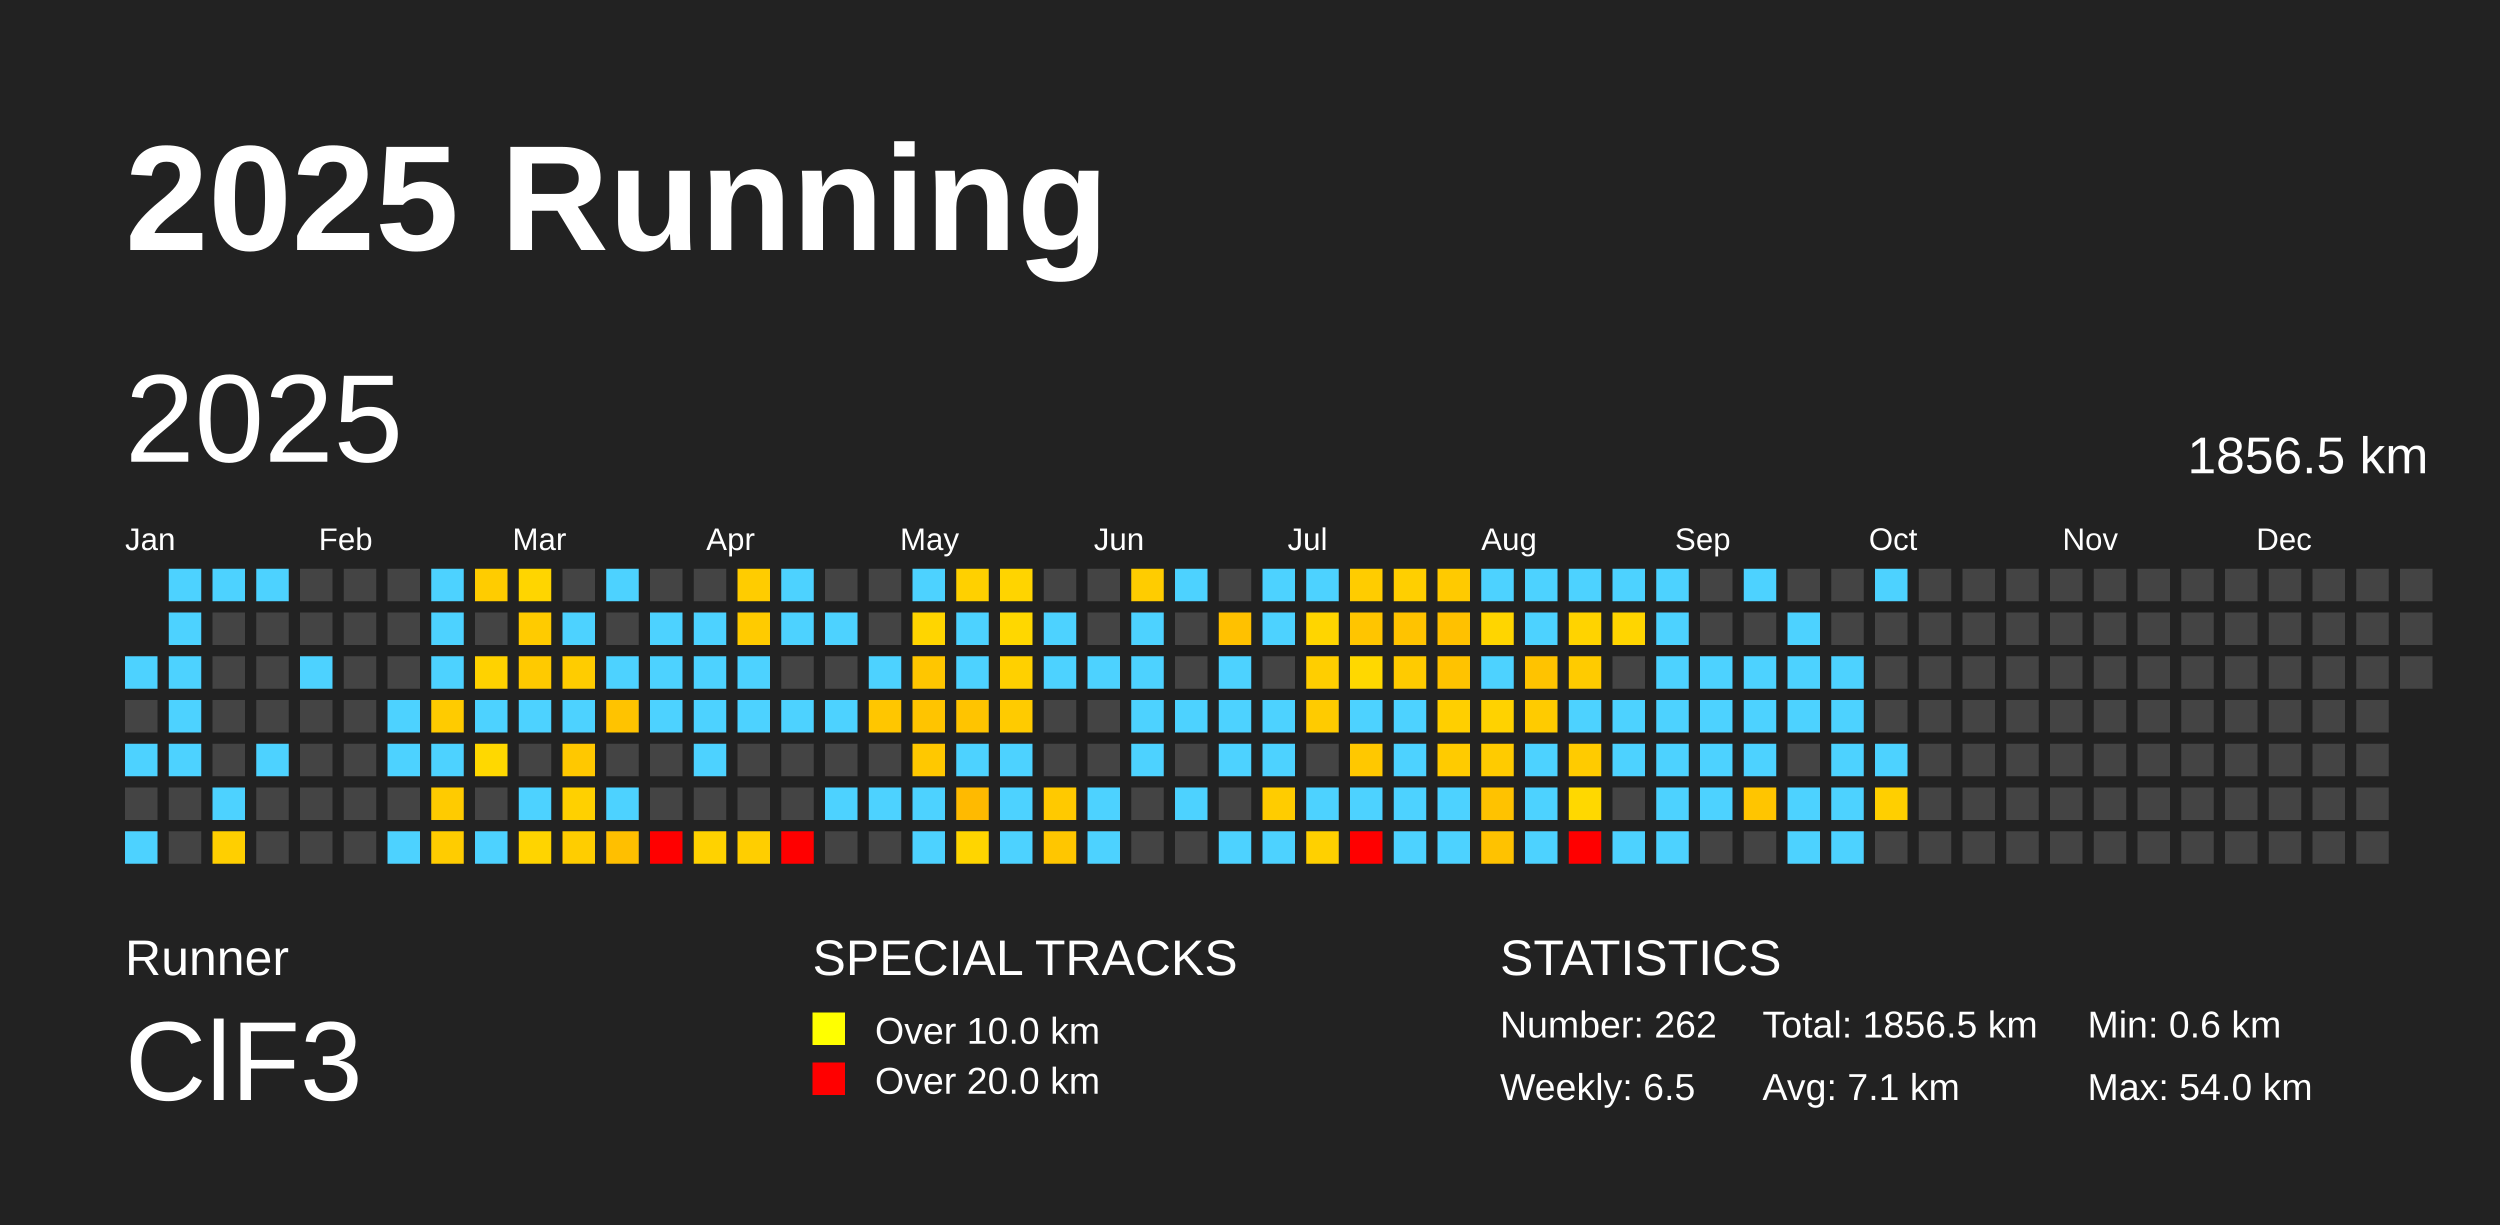
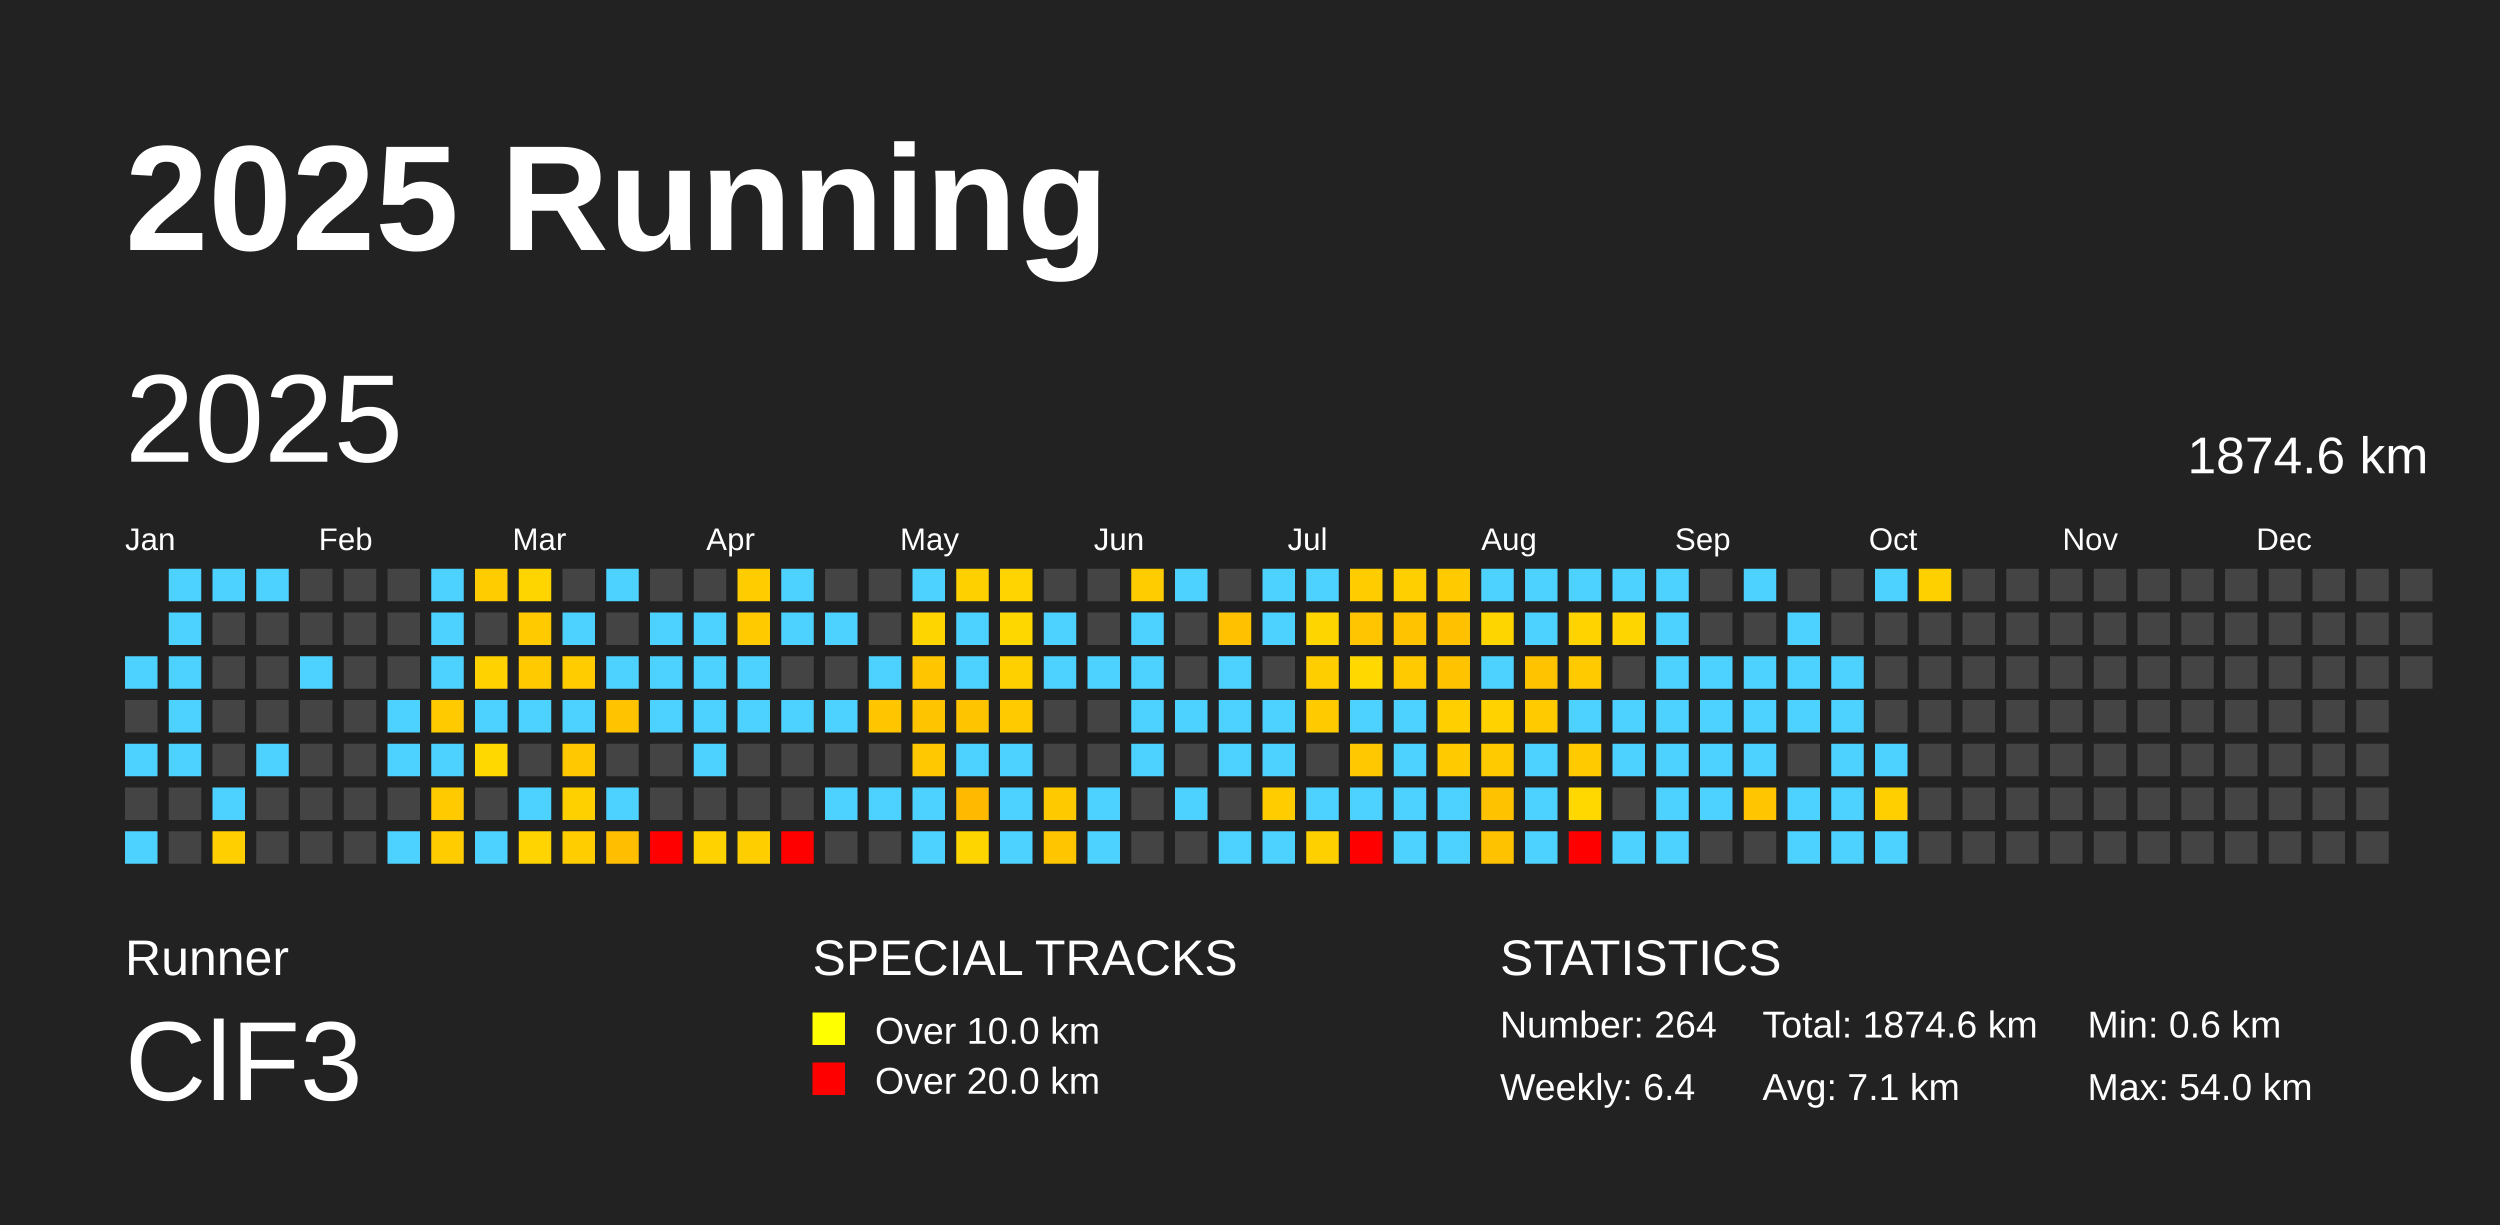
<svg xmlns="http://www.w3.org/2000/svg" baseProfile="full" height="98mm" version="1.1" viewBox="0,0,200,98" width="200mm">
  <defs />
  <rect fill="#222222" height="98" width="200" x="0" y="0" />
  <text fill="#FFFFFF" style="font-size:12px; font-family:Arial; font-weight:bold;" x="10" y="20">2025 Running</text>
  <text fill="#FFFFFF" style="font-size:4px; font-family:Arial" x="10" y="78">Runner</text>
  <text fill="#FFFFFF" style="font-size:9px; font-family:Arial" x="10" y="88">ClF3</text>
  <text fill="#FFFFFF" style="font-size:4px; font-family:Arial" x="65" y="78">SPECIAL TRACKS</text>
  <rect fill="yellow" height="2.6" width="2.6" x="65" y="81" />
  <text fill="#FFFFFF" style="font-size:3px; font-family:Arial" x="70" y="83.5">Over 10.0 km</text>
  <rect fill="red" height="2.6" width="2.6" x="65" y="85" />
  <text fill="#FFFFFF" style="font-size:3px; font-family:Arial" x="70" y="87.5">Over 20.0 km</text>
  <text fill="#FFFFFF" style="font-size:4px; font-family:Arial" x="120" y="78">STATISTICS</text>
-   <text fill="#FFFFFF" style="font-size:3px; font-family:Arial" x="120" y="83">Number: 262</text>
-   <text fill="#FFFFFF" style="font-size:3px; font-family:Arial" x="120" y="88">Weekly: 6.5</text>
-   <text fill="#FFFFFF" style="font-size:3px; font-family:Arial" x="141" y="83">Total: 1856.5 km</text>
+   <text fill="#FFFFFF" style="font-size:3px; font-family:Arial" x="120" y="83">Number: 264</text>
+   <text fill="#FFFFFF" style="font-size:3px; font-family:Arial" x="120" y="88">Weekly: 6.4</text>
+   <text fill="#FFFFFF" style="font-size:3px; font-family:Arial" x="141" y="83">Total: 1874.6 km</text>
  <text fill="#FFFFFF" style="font-size:3px; font-family:Arial" x="141" y="88">Avg: 7.1 km</text>
  <text fill="#FFFFFF" style="font-size:3px; font-family:Arial" x="167" y="83">Min: 0.6 km</text>
  <text fill="#FFFFFF" style="font-size:3px; font-family:Arial" x="167" y="88">Max: 54.0 km</text>
  <text dominant-baseline="hanging" fill="#FFFFFF" style="font-size:10.0px; font-family:Arial;" x="10" y="30">2025</text>
-   <text dominant-baseline="hanging" fill="#FFFFFF" style="font-size:4.125px; font-family:Arial;" x="175" y="35">1856.5 km</text>
+   <text dominant-baseline="hanging" fill="#FFFFFF" style="font-size:4.125px; font-family:Arial;" x="175" y="35">1874.6 km</text>
  <text fill="#FFFFFF" style="font-size:2.5px; font-family:Arial" x="10.0" y="44">Jan</text>
  <text fill="#FFFFFF" style="font-size:2.5px; font-family:Arial" x="25.5" y="44">Feb</text>
  <text fill="#FFFFFF" style="font-size:2.5px; font-family:Arial" x="41.0" y="44">Mar</text>
  <text fill="#FFFFFF" style="font-size:2.5px; font-family:Arial" x="56.5" y="44">Apr</text>
  <text fill="#FFFFFF" style="font-size:2.5px; font-family:Arial" x="72.0" y="44">May</text>
  <text fill="#FFFFFF" style="font-size:2.5px; font-family:Arial" x="87.5" y="44">Jun</text>
  <text fill="#FFFFFF" style="font-size:2.5px; font-family:Arial" x="103.0" y="44">Jul</text>
  <text fill="#FFFFFF" style="font-size:2.5px; font-family:Arial" x="118.5" y="44">Aug</text>
  <text fill="#FFFFFF" style="font-size:2.5px; font-family:Arial" x="134.0" y="44">Sep</text>
  <text fill="#FFFFFF" style="font-size:2.5px; font-family:Arial" x="149.5" y="44">Oct</text>
  <text fill="#FFFFFF" style="font-size:2.5px; font-family:Arial" x="165.0" y="44">Nov</text>
  <text fill="#FFFFFF" style="font-size:2.5px; font-family:Arial" x="180.5" y="44">Dec</text>
  <rect fill="#4dd2ff" height="2.6" width="2.6" x="10.0" y="52.5" />
  <rect fill="#444444" height="2.6" width="2.6" x="10.0" y="56.0" />
  <rect fill="#4dd2ff" height="2.6" width="2.6" x="10.0" y="59.5" />
  <rect fill="#444444" height="2.6" width="2.6" x="10.0" y="63.0" />
  <rect fill="#4dd2ff" height="2.6" width="2.6" x="10.0" y="66.5" />
  <rect fill="#4dd2ff" height="2.6" width="2.6" x="13.5" y="45.5" />
  <rect fill="#4dd2ff" height="2.6" width="2.6" x="13.5" y="49.0" />
  <rect fill="#4dd2ff" height="2.6" width="2.6" x="13.5" y="52.5" />
  <rect fill="#4dd2ff" height="2.6" width="2.6" x="13.5" y="56.0" />
  <rect fill="#4dd2ff" height="2.6" width="2.6" x="13.5" y="59.5" />
  <rect fill="#444444" height="2.6" width="2.6" x="13.5" y="63.0" />
  <rect fill="#444444" height="2.6" width="2.6" x="13.5" y="66.5" />
  <rect fill="#4dd2ff" height="2.6" width="2.6" x="17.0" y="45.5" />
  <rect fill="#444444" height="2.6" width="2.6" x="17.0" y="49.0" />
  <rect fill="#444444" height="2.6" width="2.6" x="17.0" y="52.5" />
  <rect fill="#444444" height="2.6" width="2.6" x="17.0" y="56.0" />
  <rect fill="#444444" height="2.6" width="2.6" x="17.0" y="59.5" />
  <rect fill="#4dd2ff" height="2.6" width="2.6" x="17.0" y="63.0" />
  <rect fill="#ffcf00" height="2.6" width="2.6" x="17.0" y="66.5" />
  <rect fill="#4dd2ff" height="2.6" width="2.6" x="20.5" y="45.5" />
  <rect fill="#444444" height="2.6" width="2.6" x="20.5" y="49.0" />
  <rect fill="#444444" height="2.6" width="2.6" x="20.5" y="52.5" />
  <rect fill="#444444" height="2.6" width="2.6" x="20.5" y="56.0" />
  <rect fill="#4dd2ff" height="2.6" width="2.6" x="20.5" y="59.5" />
  <rect fill="#444444" height="2.6" width="2.6" x="20.5" y="63.0" />
  <rect fill="#444444" height="2.6" width="2.6" x="20.5" y="66.5" />
  <rect fill="#444444" height="2.6" width="2.6" x="24.0" y="45.5" />
  <rect fill="#444444" height="2.6" width="2.6" x="24.0" y="49.0" />
  <rect fill="#4dd2ff" height="2.6" width="2.6" x="24.0" y="52.5" />
  <rect fill="#444444" height="2.6" width="2.6" x="24.0" y="56.0" />
  <rect fill="#444444" height="2.6" width="2.6" x="24.0" y="59.5" />
  <rect fill="#444444" height="2.6" width="2.6" x="24.0" y="63.0" />
  <rect fill="#444444" height="2.6" width="2.6" x="24.0" y="66.5" />
  <rect fill="#444444" height="2.6" width="2.6" x="27.5" y="45.5" />
  <rect fill="#444444" height="2.6" width="2.6" x="27.5" y="49.0" />
  <rect fill="#444444" height="2.6" width="2.6" x="27.5" y="52.5" />
  <rect fill="#444444" height="2.6" width="2.6" x="27.5" y="56.0" />
  <rect fill="#444444" height="2.6" width="2.6" x="27.5" y="59.5" />
  <rect fill="#444444" height="2.6" width="2.6" x="27.5" y="63.0" />
  <rect fill="#444444" height="2.6" width="2.6" x="27.5" y="66.5" />
  <rect fill="#444444" height="2.6" width="2.6" x="31.0" y="45.5" />
  <rect fill="#444444" height="2.6" width="2.6" x="31.0" y="49.0" />
  <rect fill="#444444" height="2.6" width="2.6" x="31.0" y="52.5" />
  <rect fill="#4dd2ff" height="2.6" width="2.6" x="31.0" y="56.0" />
  <rect fill="#4dd2ff" height="2.6" width="2.6" x="31.0" y="59.5" />
  <rect fill="#444444" height="2.6" width="2.6" x="31.0" y="63.0" />
  <rect fill="#4dd2ff" height="2.6" width="2.6" x="31.0" y="66.5" />
  <rect fill="#4dd2ff" height="2.6" width="2.6" x="34.5" y="45.5" />
  <rect fill="#4dd2ff" height="2.6" width="2.6" x="34.5" y="49.0" />
  <rect fill="#4dd2ff" height="2.6" width="2.6" x="34.5" y="52.5" />
  <rect fill="#ffcb00" height="2.6" width="2.6" x="34.5" y="56.0" />
  <rect fill="#4dd2ff" height="2.6" width="2.6" x="34.5" y="59.5" />
  <rect fill="#ffcb00" height="2.6" width="2.6" x="34.5" y="63.0" />
  <rect fill="#ffcc00" height="2.6" width="2.6" x="34.5" y="66.5" />
  <rect fill="#ffcc00" height="2.6" width="2.6" x="38.0" y="45.5" />
  <rect fill="#444444" height="2.6" width="2.6" x="38.0" y="49.0" />
  <rect fill="#ffd200" height="2.6" width="2.6" x="38.0" y="52.5" />
  <rect fill="#4dd2ff" height="2.6" width="2.6" x="38.0" y="56.0" />
  <rect fill="#ffd800" height="2.6" width="2.6" x="38.0" y="59.5" />
  <rect fill="#444444" height="2.6" width="2.6" x="38.0" y="63.0" />
  <rect fill="#4dd2ff" height="2.6" width="2.6" x="38.0" y="66.5" />
  <rect fill="#ffd500" height="2.6" width="2.6" x="41.5" y="45.5" />
  <rect fill="#ffcb00" height="2.6" width="2.6" x="41.5" y="49.0" />
  <rect fill="#ffca00" height="2.6" width="2.6" x="41.5" y="52.5" />
  <rect fill="#4dd2ff" height="2.6" width="2.6" x="41.5" y="56.0" />
  <rect fill="#444444" height="2.6" width="2.6" x="41.5" y="59.5" />
  <rect fill="#4dd2ff" height="2.6" width="2.6" x="41.5" y="63.0" />
  <rect fill="#ffd400" height="2.6" width="2.6" x="41.5" y="66.5" />
  <rect fill="#444444" height="2.6" width="2.6" x="45.0" y="45.5" />
  <rect fill="#4dd2ff" height="2.6" width="2.6" x="45.0" y="49.0" />
  <rect fill="#ffcc00" height="2.6" width="2.6" x="45.0" y="52.5" />
  <rect fill="#4dd2ff" height="2.6" width="2.6" x="45.0" y="56.0" />
  <rect fill="#ffc800" height="2.6" width="2.6" x="45.0" y="59.5" />
  <rect fill="#ffd000" height="2.6" width="2.6" x="45.0" y="63.0" />
  <rect fill="#ffcd00" height="2.6" width="2.6" x="45.0" y="66.5" />
  <rect fill="#4dd2ff" height="2.6" width="2.6" x="48.5" y="45.5" />
  <rect fill="#444444" height="2.6" width="2.6" x="48.5" y="49.0" />
  <rect fill="#4dd2ff" height="2.6" width="2.6" x="48.5" y="52.5" />
  <rect fill="#ffc300" height="2.6" width="2.6" x="48.5" y="56.0" />
  <rect fill="#444444" height="2.6" width="2.6" x="48.5" y="59.5" />
  <rect fill="#4dd2ff" height="2.6" width="2.6" x="48.5" y="63.0" />
  <rect fill="#ffbf00" height="2.6" width="2.6" x="48.5" y="66.5" />
  <rect fill="#444444" height="2.6" width="2.6" x="52.0" y="45.5" />
  <rect fill="#4dd2ff" height="2.6" width="2.6" x="52.0" y="49.0" />
  <rect fill="#4dd2ff" height="2.6" width="2.6" x="52.0" y="52.5" />
  <rect fill="#4dd2ff" height="2.6" width="2.6" x="52.0" y="56.0" />
  <rect fill="#444444" height="2.6" width="2.6" x="52.0" y="59.5" />
  <rect fill="#444444" height="2.6" width="2.6" x="52.0" y="63.0" />
  <rect fill="red" height="2.6" width="2.6" x="52.0" y="66.5" />
  <rect fill="#444444" height="2.6" width="2.6" x="55.5" y="45.5" />
  <rect fill="#4dd2ff" height="2.6" width="2.6" x="55.5" y="49.0" />
  <rect fill="#4dd2ff" height="2.6" width="2.6" x="55.5" y="52.5" />
  <rect fill="#4dd2ff" height="2.6" width="2.6" x="55.5" y="56.0" />
  <rect fill="#4dd2ff" height="2.6" width="2.6" x="55.5" y="59.5" />
  <rect fill="#444444" height="2.6" width="2.6" x="55.5" y="63.0" />
  <rect fill="#ffd200" height="2.6" width="2.6" x="55.5" y="66.5" />
  <rect fill="#ffcc00" height="2.6" width="2.6" x="59.0" y="45.5" />
  <rect fill="#ffcb00" height="2.6" width="2.6" x="59.0" y="49.0" />
  <rect fill="#4dd2ff" height="2.6" width="2.6" x="59.0" y="52.5" />
  <rect fill="#4dd2ff" height="2.6" width="2.6" x="59.0" y="56.0" />
  <rect fill="#444444" height="2.6" width="2.6" x="59.0" y="59.5" />
  <rect fill="#444444" height="2.6" width="2.6" x="59.0" y="63.0" />
  <rect fill="#ffce00" height="2.6" width="2.6" x="59.0" y="66.5" />
  <rect fill="#4dd2ff" height="2.6" width="2.6" x="62.5" y="45.5" />
  <rect fill="#4dd2ff" height="2.6" width="2.6" x="62.5" y="49.0" />
  <rect fill="#444444" height="2.6" width="2.6" x="62.5" y="52.5" />
  <rect fill="#4dd2ff" height="2.6" width="2.6" x="62.5" y="56.0" />
  <rect fill="#444444" height="2.6" width="2.6" x="62.5" y="59.5" />
  <rect fill="#444444" height="2.6" width="2.6" x="62.5" y="63.0" />
  <rect fill="red" height="2.6" width="2.6" x="62.5" y="66.5" />
  <rect fill="#444444" height="2.6" width="2.6" x="66.0" y="45.5" />
  <rect fill="#4dd2ff" height="2.6" width="2.6" x="66.0" y="49.0" />
  <rect fill="#444444" height="2.6" width="2.6" x="66.0" y="52.5" />
  <rect fill="#4dd2ff" height="2.6" width="2.6" x="66.0" y="56.0" />
  <rect fill="#444444" height="2.6" width="2.6" x="66.0" y="59.5" />
  <rect fill="#4dd2ff" height="2.6" width="2.6" x="66.0" y="63.0" />
  <rect fill="#444444" height="2.6" width="2.6" x="66.0" y="66.5" />
  <rect fill="#444444" height="2.6" width="2.6" x="69.5" y="45.5" />
  <rect fill="#444444" height="2.6" width="2.6" x="69.5" y="49.0" />
  <rect fill="#4dd2ff" height="2.6" width="2.6" x="69.5" y="52.5" />
  <rect fill="#ffc600" height="2.6" width="2.6" x="69.5" y="56.0" />
  <rect fill="#444444" height="2.6" width="2.6" x="69.5" y="59.5" />
  <rect fill="#4dd2ff" height="2.6" width="2.6" x="69.5" y="63.0" />
  <rect fill="#444444" height="2.6" width="2.6" x="69.5" y="66.5" />
  <rect fill="#4dd2ff" height="2.6" width="2.6" x="73.0" y="45.5" />
  <rect fill="#ffd500" height="2.6" width="2.6" x="73.0" y="49.0" />
  <rect fill="#ffc600" height="2.6" width="2.6" x="73.0" y="52.5" />
  <rect fill="#ffc400" height="2.6" width="2.6" x="73.0" y="56.0" />
  <rect fill="#ffc800" height="2.6" width="2.6" x="73.0" y="59.5" />
  <rect fill="#4dd2ff" height="2.6" width="2.6" x="73.0" y="63.0" />
  <rect fill="#4dd2ff" height="2.6" width="2.6" x="73.0" y="66.5" />
  <rect fill="#ffd000" height="2.6" width="2.6" x="76.5" y="45.5" />
  <rect fill="#4dd2ff" height="2.6" width="2.6" x="76.5" y="49.0" />
  <rect fill="#4dd2ff" height="2.6" width="2.6" x="76.5" y="52.5" />
  <rect fill="#ffc400" height="2.6" width="2.6" x="76.5" y="56.0" />
  <rect fill="#4dd2ff" height="2.6" width="2.6" x="76.5" y="59.5" />
  <rect fill="#ffba00" height="2.6" width="2.6" x="76.5" y="63.0" />
  <rect fill="#ffd500" height="2.6" width="2.6" x="76.5" y="66.5" />
  <rect fill="#ffd400" height="2.6" width="2.6" x="80.0" y="45.5" />
  <rect fill="#ffd700" height="2.6" width="2.6" x="80.0" y="49.0" />
  <rect fill="#ffd000" height="2.6" width="2.6" x="80.0" y="52.5" />
  <rect fill="#ffcb00" height="2.6" width="2.6" x="80.0" y="56.0" />
  <rect fill="#4dd2ff" height="2.6" width="2.6" x="80.0" y="59.5" />
  <rect fill="#4dd2ff" height="2.6" width="2.6" x="80.0" y="63.0" />
  <rect fill="#4dd2ff" height="2.6" width="2.6" x="80.0" y="66.5" />
  <rect fill="#444444" height="2.6" width="2.6" x="83.5" y="45.5" />
  <rect fill="#4dd2ff" height="2.6" width="2.6" x="83.5" y="49.0" />
  <rect fill="#4dd2ff" height="2.6" width="2.6" x="83.5" y="52.5" />
  <rect fill="#444444" height="2.6" width="2.6" x="83.5" y="56.0" />
  <rect fill="#444444" height="2.6" width="2.6" x="83.5" y="59.5" />
  <rect fill="#ffc900" height="2.6" width="2.6" x="83.5" y="63.0" />
  <rect fill="#ffc600" height="2.6" width="2.6" x="83.5" y="66.5" />
  <rect fill="#444444" height="2.6" width="2.6" x="87.0" y="45.5" />
  <rect fill="#444444" height="2.6" width="2.6" x="87.0" y="49.0" />
  <rect fill="#4dd2ff" height="2.6" width="2.6" x="87.0" y="52.5" />
  <rect fill="#444444" height="2.6" width="2.6" x="87.0" y="56.0" />
  <rect fill="#444444" height="2.6" width="2.6" x="87.0" y="59.5" />
  <rect fill="#4dd2ff" height="2.6" width="2.6" x="87.0" y="63.0" />
  <rect fill="#4dd2ff" height="2.6" width="2.6" x="87.0" y="66.5" />
  <rect fill="#ffcc00" height="2.6" width="2.6" x="90.5" y="45.5" />
  <rect fill="#4dd2ff" height="2.6" width="2.6" x="90.5" y="49.0" />
  <rect fill="#4dd2ff" height="2.6" width="2.6" x="90.5" y="52.5" />
  <rect fill="#4dd2ff" height="2.6" width="2.6" x="90.5" y="56.0" />
  <rect fill="#4dd2ff" height="2.6" width="2.6" x="90.5" y="59.5" />
  <rect fill="#444444" height="2.6" width="2.6" x="90.5" y="63.0" />
  <rect fill="#444444" height="2.6" width="2.6" x="90.5" y="66.5" />
  <rect fill="#4dd2ff" height="2.6" width="2.6" x="94.0" y="45.5" />
  <rect fill="#444444" height="2.6" width="2.6" x="94.0" y="49.0" />
  <rect fill="#444444" height="2.6" width="2.6" x="94.0" y="52.5" />
  <rect fill="#4dd2ff" height="2.6" width="2.6" x="94.0" y="56.0" />
  <rect fill="#444444" height="2.6" width="2.6" x="94.0" y="59.5" />
  <rect fill="#4dd2ff" height="2.6" width="2.6" x="94.0" y="63.0" />
  <rect fill="#444444" height="2.6" width="2.6" x="94.0" y="66.5" />
  <rect fill="#444444" height="2.6" width="2.6" x="97.5" y="45.5" />
  <rect fill="#ffc100" height="2.6" width="2.6" x="97.5" y="49.0" />
  <rect fill="#4dd2ff" height="2.6" width="2.6" x="97.5" y="52.5" />
  <rect fill="#4dd2ff" height="2.6" width="2.6" x="97.5" y="56.0" />
  <rect fill="#4dd2ff" height="2.6" width="2.6" x="97.5" y="59.5" />
  <rect fill="#444444" height="2.6" width="2.6" x="97.5" y="63.0" />
  <rect fill="#4dd2ff" height="2.6" width="2.6" x="97.5" y="66.5" />
  <rect fill="#4dd2ff" height="2.6" width="2.6" x="101.0" y="45.5" />
  <rect fill="#4dd2ff" height="2.6" width="2.6" x="101.0" y="49.0" />
  <rect fill="#444444" height="2.6" width="2.6" x="101.0" y="52.5" />
  <rect fill="#4dd2ff" height="2.6" width="2.6" x="101.0" y="56.0" />
  <rect fill="#4dd2ff" height="2.6" width="2.6" x="101.0" y="59.5" />
  <rect fill="#ffcc00" height="2.6" width="2.6" x="101.0" y="63.0" />
  <rect fill="#4dd2ff" height="2.6" width="2.6" x="101.0" y="66.5" />
  <rect fill="#4dd2ff" height="2.6" width="2.6" x="104.5" y="45.5" />
  <rect fill="#ffd500" height="2.6" width="2.6" x="104.5" y="49.0" />
  <rect fill="#ffce00" height="2.6" width="2.6" x="104.5" y="52.5" />
  <rect fill="#ffcb00" height="2.6" width="2.6" x="104.5" y="56.0" />
  <rect fill="#444444" height="2.6" width="2.6" x="104.5" y="59.5" />
  <rect fill="#4dd2ff" height="2.6" width="2.6" x="104.5" y="63.0" />
  <rect fill="#ffd000" height="2.6" width="2.6" x="104.5" y="66.5" />
  <rect fill="#ffcc00" height="2.6" width="2.6" x="108.0" y="45.5" />
  <rect fill="#ffc500" height="2.6" width="2.6" x="108.0" y="49.0" />
  <rect fill="#ffd800" height="2.6" width="2.6" x="108.0" y="52.5" />
  <rect fill="#4dd2ff" height="2.6" width="2.6" x="108.0" y="56.0" />
  <rect fill="#ffc800" height="2.6" width="2.6" x="108.0" y="59.5" />
  <rect fill="#4dd2ff" height="2.6" width="2.6" x="108.0" y="63.0" />
  <rect fill="red" height="2.6" width="2.6" x="108.0" y="66.5" />
  <rect fill="#ffcf00" height="2.6" width="2.6" x="111.5" y="45.5" />
  <rect fill="#ffc300" height="2.6" width="2.6" x="111.5" y="49.0" />
  <rect fill="#ffcb00" height="2.6" width="2.6" x="111.5" y="52.5" />
  <rect fill="#4dd2ff" height="2.6" width="2.6" x="111.5" y="56.0" />
  <rect fill="#4dd2ff" height="2.6" width="2.6" x="111.5" y="59.5" />
  <rect fill="#4dd2ff" height="2.6" width="2.6" x="111.5" y="63.0" />
  <rect fill="#4dd2ff" height="2.6" width="2.6" x="111.5" y="66.5" />
  <rect fill="#ffca00" height="2.6" width="2.6" x="115.0" y="45.5" />
  <rect fill="#ffc100" height="2.6" width="2.6" x="115.0" y="49.0" />
  <rect fill="#ffc300" height="2.6" width="2.6" x="115.0" y="52.5" />
  <rect fill="#ffcf00" height="2.6" width="2.6" x="115.0" y="56.0" />
  <rect fill="#ffcb00" height="2.6" width="2.6" x="115.0" y="59.5" />
  <rect fill="#4dd2ff" height="2.6" width="2.6" x="115.0" y="63.0" />
  <rect fill="#4dd2ff" height="2.6" width="2.6" x="115.0" y="66.5" />
  <rect fill="#4dd2ff" height="2.6" width="2.6" x="118.5" y="45.5" />
  <rect fill="#ffd500" height="2.6" width="2.6" x="118.5" y="49.0" />
  <rect fill="#4dd2ff" height="2.6" width="2.6" x="118.5" y="52.5" />
  <rect fill="#ffd200" height="2.6" width="2.6" x="118.5" y="56.0" />
  <rect fill="#ffcb00" height="2.6" width="2.6" x="118.5" y="59.5" />
  <rect fill="#ffc200" height="2.6" width="2.6" x="118.5" y="63.0" />
  <rect fill="#ffc200" height="2.6" width="2.6" x="118.5" y="66.5" />
  <rect fill="#4dd2ff" height="2.6" width="2.6" x="122.0" y="45.5" />
  <rect fill="#4dd2ff" height="2.6" width="2.6" x="122.0" y="49.0" />
  <rect fill="#ffc300" height="2.6" width="2.6" x="122.0" y="52.5" />
  <rect fill="#ffcb00" height="2.6" width="2.6" x="122.0" y="56.0" />
  <rect fill="#4dd2ff" height="2.6" width="2.6" x="122.0" y="59.5" />
  <rect fill="#4dd2ff" height="2.6" width="2.6" x="122.0" y="63.0" />
  <rect fill="#4dd2ff" height="2.6" width="2.6" x="122.0" y="66.5" />
  <rect fill="#4dd2ff" height="2.6" width="2.6" x="125.5" y="45.5" />
  <rect fill="#ffd300" height="2.6" width="2.6" x="125.5" y="49.0" />
  <rect fill="#ffcb00" height="2.6" width="2.6" x="125.5" y="52.5" />
  <rect fill="#4dd2ff" height="2.6" width="2.6" x="125.5" y="56.0" />
  <rect fill="#ffcb00" height="2.6" width="2.6" x="125.5" y="59.5" />
  <rect fill="#ffd800" height="2.6" width="2.6" x="125.5" y="63.0" />
  <rect fill="red" height="2.6" width="2.6" x="125.5" y="66.5" />
  <rect fill="#4dd2ff" height="2.6" width="2.6" x="129.0" y="45.5" />
  <rect fill="#ffd500" height="2.6" width="2.6" x="129.0" y="49.0" />
  <rect fill="#444444" height="2.6" width="2.6" x="129.0" y="52.5" />
  <rect fill="#4dd2ff" height="2.6" width="2.6" x="129.0" y="56.0" />
  <rect fill="#4dd2ff" height="2.6" width="2.6" x="129.0" y="59.5" />
  <rect fill="#444444" height="2.6" width="2.6" x="129.0" y="63.0" />
  <rect fill="#4dd2ff" height="2.6" width="2.6" x="129.0" y="66.5" />
  <rect fill="#4dd2ff" height="2.6" width="2.6" x="132.5" y="45.5" />
  <rect fill="#4dd2ff" height="2.6" width="2.6" x="132.5" y="49.0" />
  <rect fill="#4dd2ff" height="2.6" width="2.6" x="132.5" y="52.5" />
  <rect fill="#4dd2ff" height="2.6" width="2.6" x="132.5" y="56.0" />
  <rect fill="#4dd2ff" height="2.6" width="2.6" x="132.5" y="59.5" />
  <rect fill="#4dd2ff" height="2.6" width="2.6" x="132.5" y="63.0" />
  <rect fill="#4dd2ff" height="2.6" width="2.6" x="132.5" y="66.5" />
  <rect fill="#444444" height="2.6" width="2.6" x="136.0" y="45.5" />
  <rect fill="#444444" height="2.6" width="2.6" x="136.0" y="49.0" />
  <rect fill="#4dd2ff" height="2.6" width="2.6" x="136.0" y="52.5" />
  <rect fill="#4dd2ff" height="2.6" width="2.6" x="136.0" y="56.0" />
  <rect fill="#4dd2ff" height="2.6" width="2.6" x="136.0" y="59.5" />
  <rect fill="#4dd2ff" height="2.6" width="2.6" x="136.0" y="63.0" />
  <rect fill="#444444" height="2.6" width="2.6" x="136.0" y="66.5" />
  <rect fill="#4dd2ff" height="2.6" width="2.6" x="139.5" y="45.5" />
  <rect fill="#444444" height="2.6" width="2.6" x="139.5" y="49.0" />
  <rect fill="#4dd2ff" height="2.6" width="2.6" x="139.5" y="52.5" />
  <rect fill="#4dd2ff" height="2.6" width="2.6" x="139.5" y="56.0" />
  <rect fill="#4dd2ff" height="2.6" width="2.6" x="139.5" y="59.5" />
  <rect fill="#ffc500" height="2.6" width="2.6" x="139.5" y="63.0" />
  <rect fill="#444444" height="2.6" width="2.6" x="139.5" y="66.5" />
  <rect fill="#444444" height="2.6" width="2.6" x="143.0" y="45.5" />
  <rect fill="#4dd2ff" height="2.6" width="2.6" x="143.0" y="49.0" />
  <rect fill="#4dd2ff" height="2.6" width="2.6" x="143.0" y="52.5" />
  <rect fill="#4dd2ff" height="2.6" width="2.6" x="143.0" y="56.0" />
  <rect fill="#444444" height="2.6" width="2.6" x="143.0" y="59.5" />
  <rect fill="#4dd2ff" height="2.6" width="2.6" x="143.0" y="63.0" />
  <rect fill="#4dd2ff" height="2.6" width="2.6" x="143.0" y="66.5" />
  <rect fill="#444444" height="2.6" width="2.6" x="146.5" y="45.5" />
  <rect fill="#444444" height="2.6" width="2.6" x="146.5" y="49.0" />
  <rect fill="#4dd2ff" height="2.6" width="2.6" x="146.5" y="52.5" />
  <rect fill="#4dd2ff" height="2.6" width="2.6" x="146.5" y="56.0" />
  <rect fill="#4dd2ff" height="2.6" width="2.6" x="146.5" y="59.5" />
  <rect fill="#4dd2ff" height="2.6" width="2.6" x="146.5" y="63.0" />
  <rect fill="#4dd2ff" height="2.6" width="2.6" x="146.5" y="66.5" />
  <rect fill="#4dd2ff" height="2.6" width="2.6" x="150.0" y="45.5" />
  <rect fill="#444444" height="2.6" width="2.6" x="150.0" y="49.0" />
  <rect fill="#444444" height="2.6" width="2.6" x="150.0" y="52.5" />
  <rect fill="#444444" height="2.6" width="2.6" x="150.0" y="56.0" />
  <rect fill="#4dd2ff" height="2.6" width="2.6" x="150.0" y="59.5" />
  <rect fill="#ffcf00" height="2.6" width="2.6" x="150.0" y="63.0" />
-   <rect fill="#444444" height="2.6" width="2.6" x="150.0" y="66.5" />
-   <rect fill="#444444" height="2.6" width="2.6" x="153.5" y="45.5" />
+   <rect fill="#4dd2ff" height="2.6" width="2.6" x="150.0" y="66.5" />
+   <rect fill="#ffd000" height="2.6" width="2.6" x="153.5" y="45.5" />
  <rect fill="#444444" height="2.6" width="2.6" x="153.5" y="49.0" />
  <rect fill="#444444" height="2.6" width="2.6" x="153.5" y="52.5" />
  <rect fill="#444444" height="2.6" width="2.6" x="153.5" y="56.0" />
  <rect fill="#444444" height="2.6" width="2.6" x="153.5" y="59.5" />
  <rect fill="#444444" height="2.6" width="2.6" x="153.5" y="63.0" />
  <rect fill="#444444" height="2.6" width="2.6" x="153.5" y="66.5" />
  <rect fill="#444444" height="2.6" width="2.6" x="157.0" y="45.5" />
  <rect fill="#444444" height="2.6" width="2.6" x="157.0" y="49.0" />
  <rect fill="#444444" height="2.6" width="2.6" x="157.0" y="52.5" />
  <rect fill="#444444" height="2.6" width="2.6" x="157.0" y="56.0" />
  <rect fill="#444444" height="2.6" width="2.6" x="157.0" y="59.5" />
  <rect fill="#444444" height="2.6" width="2.6" x="157.0" y="63.0" />
  <rect fill="#444444" height="2.6" width="2.6" x="157.0" y="66.5" />
  <rect fill="#444444" height="2.6" width="2.6" x="160.5" y="45.5" />
  <rect fill="#444444" height="2.6" width="2.6" x="160.5" y="49.0" />
  <rect fill="#444444" height="2.6" width="2.6" x="160.5" y="52.5" />
  <rect fill="#444444" height="2.6" width="2.6" x="160.5" y="56.0" />
  <rect fill="#444444" height="2.6" width="2.6" x="160.5" y="59.5" />
  <rect fill="#444444" height="2.6" width="2.6" x="160.5" y="63.0" />
  <rect fill="#444444" height="2.6" width="2.6" x="160.5" y="66.5" />
  <rect fill="#444444" height="2.6" width="2.6" x="164.0" y="45.5" />
  <rect fill="#444444" height="2.6" width="2.6" x="164.0" y="49.0" />
  <rect fill="#444444" height="2.6" width="2.6" x="164.0" y="52.5" />
  <rect fill="#444444" height="2.6" width="2.6" x="164.0" y="56.0" />
  <rect fill="#444444" height="2.6" width="2.6" x="164.0" y="59.5" />
  <rect fill="#444444" height="2.6" width="2.6" x="164.0" y="63.0" />
  <rect fill="#444444" height="2.6" width="2.6" x="164.0" y="66.5" />
  <rect fill="#444444" height="2.6" width="2.6" x="167.5" y="45.5" />
  <rect fill="#444444" height="2.6" width="2.6" x="167.5" y="49.0" />
  <rect fill="#444444" height="2.6" width="2.6" x="167.5" y="52.5" />
  <rect fill="#444444" height="2.6" width="2.6" x="167.5" y="56.0" />
  <rect fill="#444444" height="2.6" width="2.6" x="167.5" y="59.5" />
  <rect fill="#444444" height="2.6" width="2.6" x="167.5" y="63.0" />
  <rect fill="#444444" height="2.6" width="2.6" x="167.5" y="66.5" />
  <rect fill="#444444" height="2.6" width="2.6" x="171.0" y="45.5" />
  <rect fill="#444444" height="2.6" width="2.6" x="171.0" y="49.0" />
  <rect fill="#444444" height="2.6" width="2.6" x="171.0" y="52.5" />
  <rect fill="#444444" height="2.6" width="2.6" x="171.0" y="56.0" />
  <rect fill="#444444" height="2.6" width="2.6" x="171.0" y="59.5" />
  <rect fill="#444444" height="2.6" width="2.6" x="171.0" y="63.0" />
  <rect fill="#444444" height="2.6" width="2.6" x="171.0" y="66.5" />
  <rect fill="#444444" height="2.6" width="2.6" x="174.5" y="45.5" />
  <rect fill="#444444" height="2.6" width="2.6" x="174.5" y="49.0" />
  <rect fill="#444444" height="2.6" width="2.6" x="174.5" y="52.5" />
  <rect fill="#444444" height="2.6" width="2.6" x="174.5" y="56.0" />
  <rect fill="#444444" height="2.6" width="2.6" x="174.5" y="59.5" />
  <rect fill="#444444" height="2.6" width="2.6" x="174.5" y="63.0" />
  <rect fill="#444444" height="2.6" width="2.6" x="174.5" y="66.5" />
  <rect fill="#444444" height="2.6" width="2.6" x="178.0" y="45.5" />
  <rect fill="#444444" height="2.6" width="2.6" x="178.0" y="49.0" />
  <rect fill="#444444" height="2.6" width="2.6" x="178.0" y="52.5" />
  <rect fill="#444444" height="2.6" width="2.6" x="178.0" y="56.0" />
  <rect fill="#444444" height="2.6" width="2.6" x="178.0" y="59.5" />
  <rect fill="#444444" height="2.6" width="2.6" x="178.0" y="63.0" />
  <rect fill="#444444" height="2.6" width="2.6" x="178.0" y="66.5" />
  <rect fill="#444444" height="2.6" width="2.6" x="181.5" y="45.5" />
  <rect fill="#444444" height="2.6" width="2.6" x="181.5" y="49.0" />
  <rect fill="#444444" height="2.6" width="2.6" x="181.5" y="52.5" />
  <rect fill="#444444" height="2.6" width="2.6" x="181.5" y="56.0" />
  <rect fill="#444444" height="2.6" width="2.6" x="181.5" y="59.5" />
  <rect fill="#444444" height="2.6" width="2.6" x="181.5" y="63.0" />
  <rect fill="#444444" height="2.6" width="2.6" x="181.5" y="66.5" />
  <rect fill="#444444" height="2.6" width="2.6" x="185.0" y="45.5" />
  <rect fill="#444444" height="2.6" width="2.6" x="185.0" y="49.0" />
  <rect fill="#444444" height="2.6" width="2.6" x="185.0" y="52.5" />
  <rect fill="#444444" height="2.6" width="2.6" x="185.0" y="56.0" />
  <rect fill="#444444" height="2.6" width="2.6" x="185.0" y="59.5" />
  <rect fill="#444444" height="2.6" width="2.6" x="185.0" y="63.0" />
  <rect fill="#444444" height="2.6" width="2.6" x="185.0" y="66.5" />
  <rect fill="#444444" height="2.6" width="2.6" x="188.5" y="45.5" />
  <rect fill="#444444" height="2.6" width="2.6" x="188.5" y="49.0" />
  <rect fill="#444444" height="2.6" width="2.6" x="188.5" y="52.5" />
  <rect fill="#444444" height="2.6" width="2.6" x="188.5" y="56.0" />
  <rect fill="#444444" height="2.6" width="2.6" x="188.5" y="59.5" />
  <rect fill="#444444" height="2.6" width="2.6" x="188.5" y="63.0" />
  <rect fill="#444444" height="2.6" width="2.6" x="188.5" y="66.5" />
  <rect fill="#444444" height="2.6" width="2.6" x="192.0" y="45.5" />
  <rect fill="#444444" height="2.6" width="2.6" x="192.0" y="49.0" />
  <rect fill="#444444" height="2.6" width="2.6" x="192.0" y="52.5" />
</svg>
